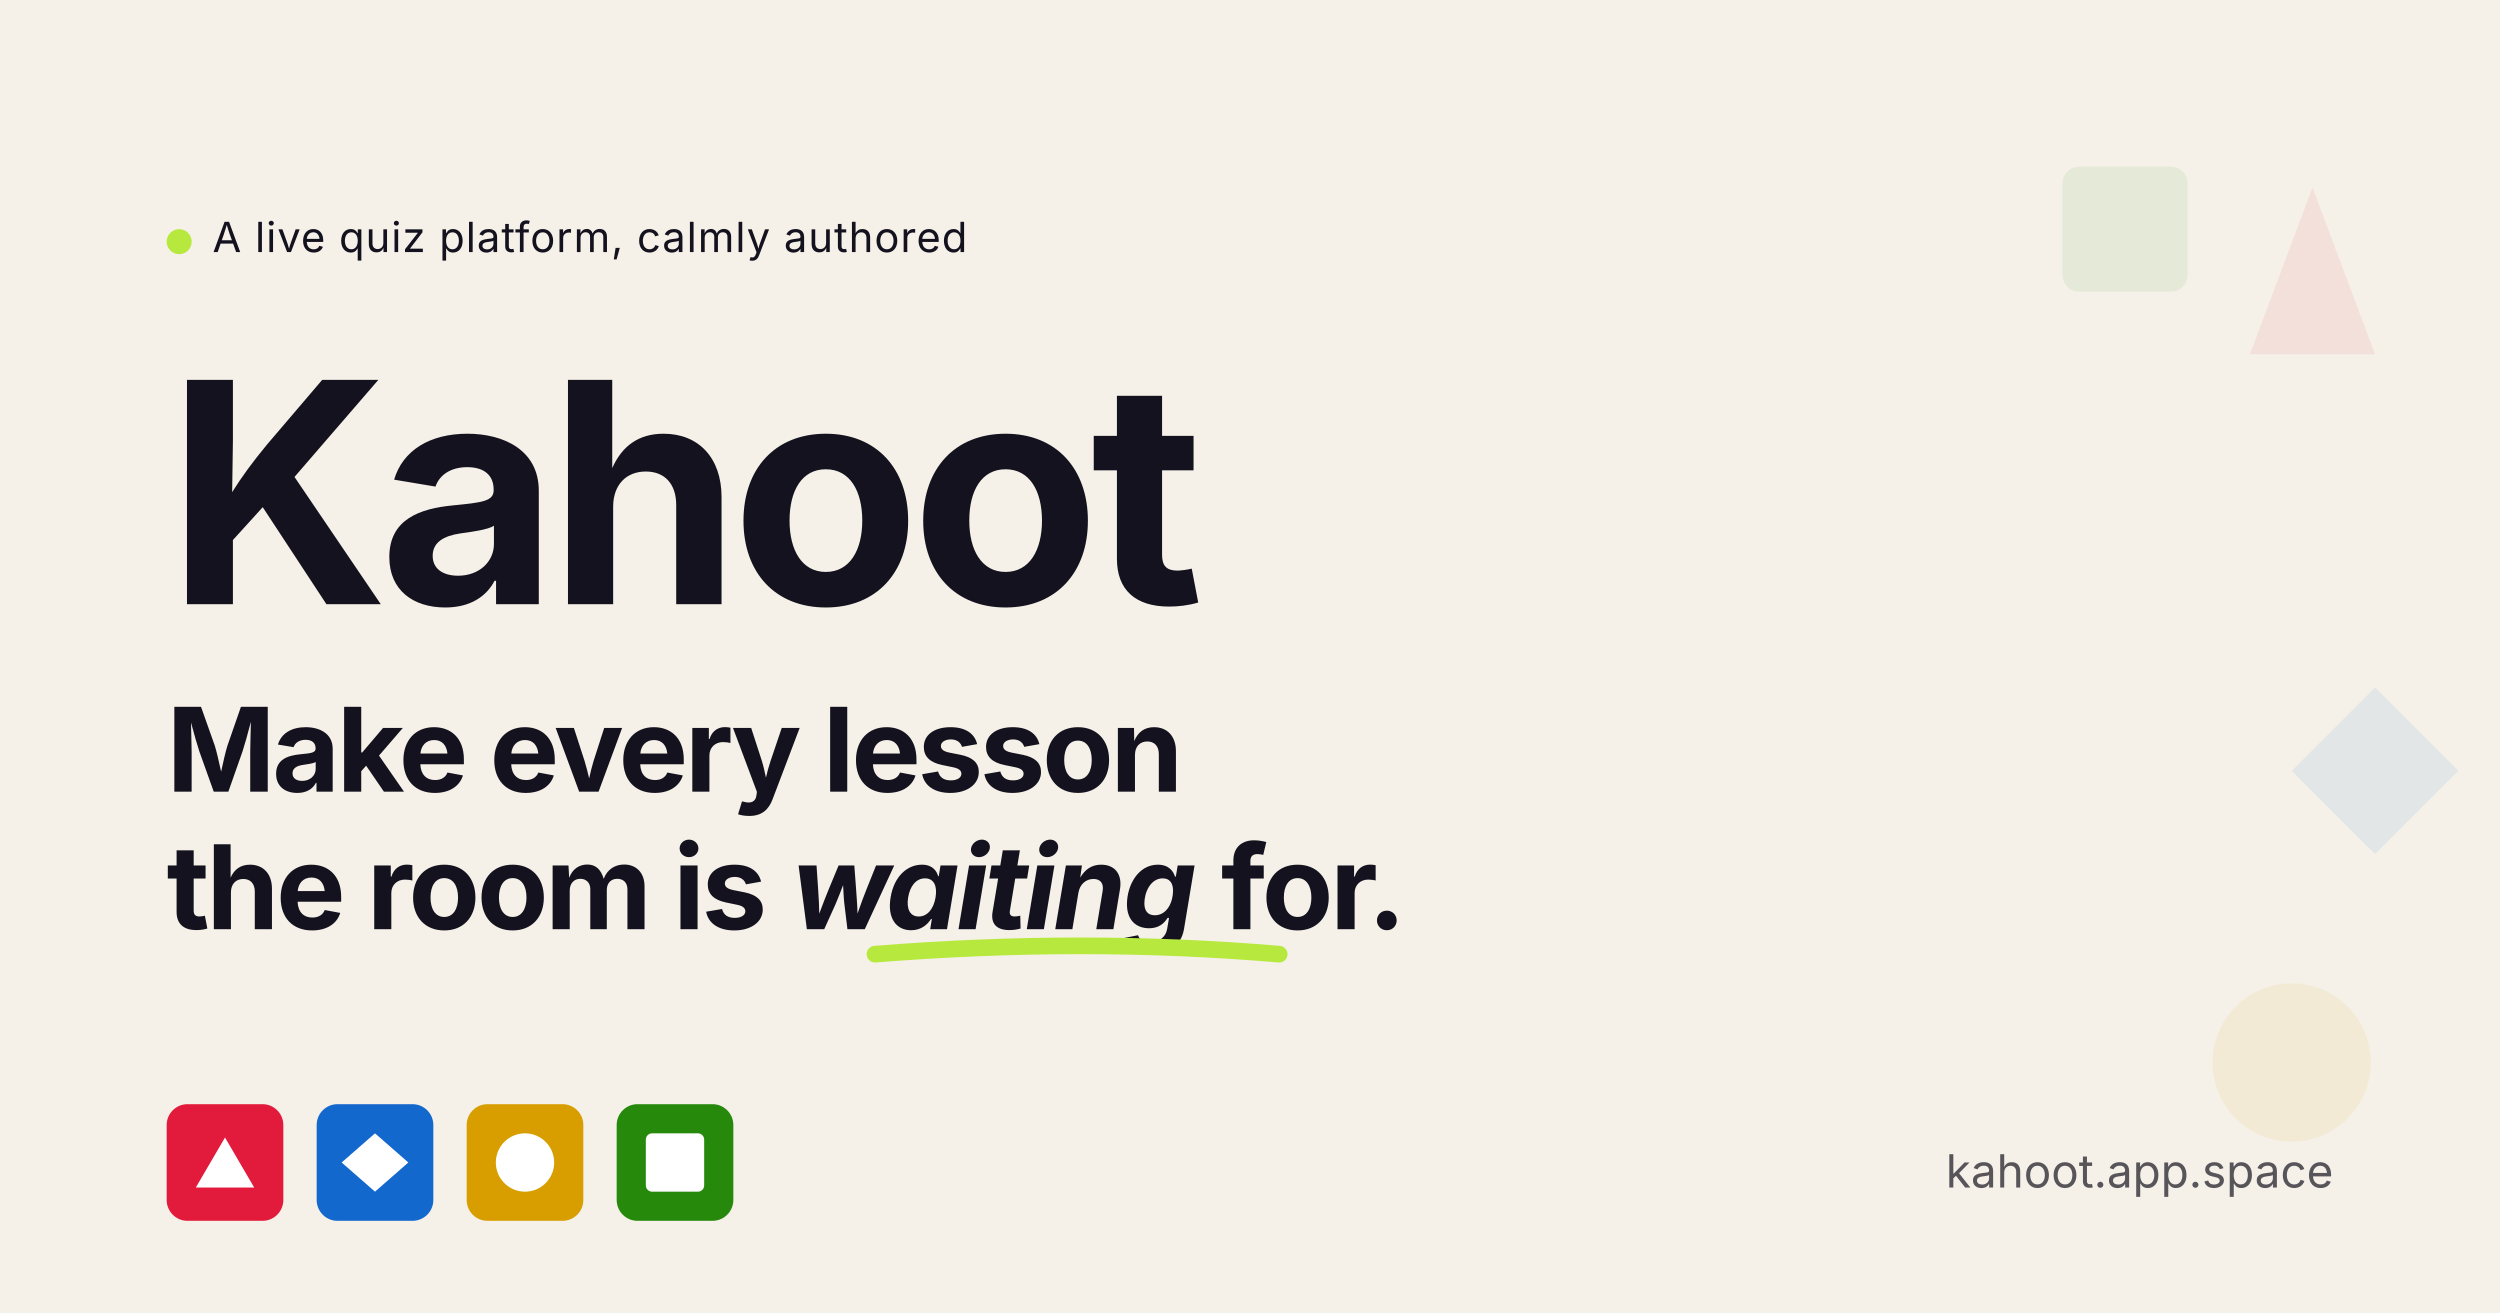
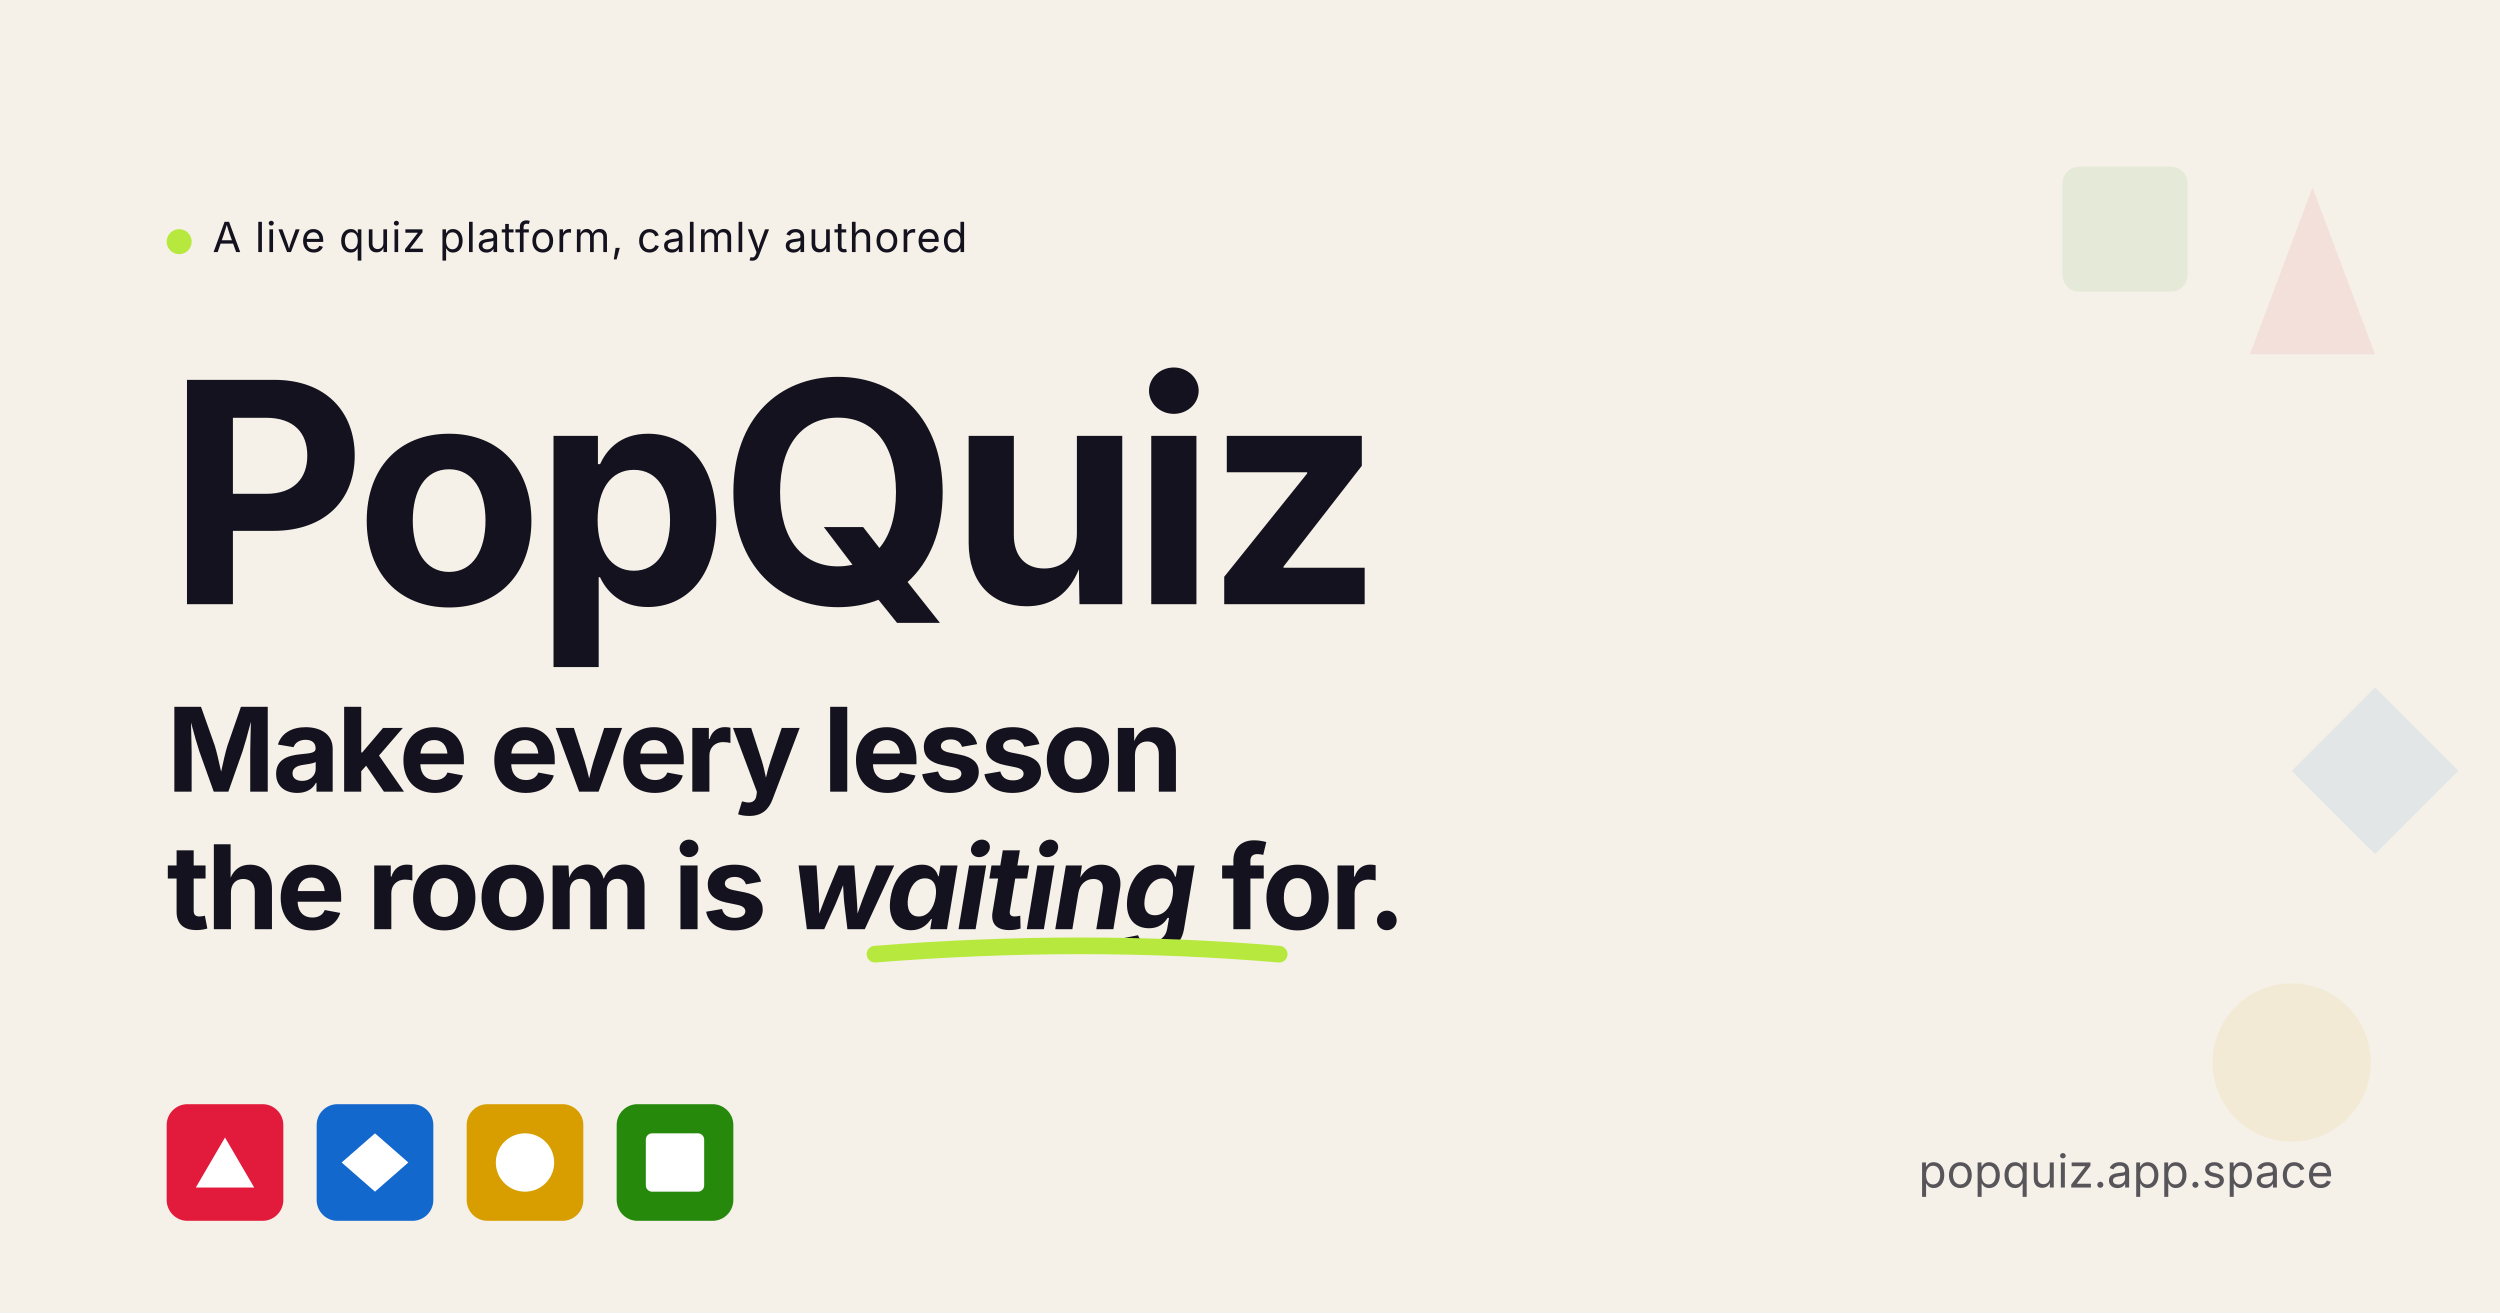
<svg xmlns="http://www.w3.org/2000/svg" viewBox="0 0 1200 630" width="1200" height="630">
  <defs>
    <style>
      .display { font-family: 'Funnel Display', 'Inter', 'Helvetica Neue', Arial, sans-serif; font-weight: 700; }
      .sans { font-family: 'Funnel Sans', 'Inter', 'Helvetica Neue', Arial, sans-serif; }
    </style>
  </defs>
  <rect width="1200" height="630" fill="#F5F1E8" />
  <g opacity="0.08">
    <polygon points="1110,90 1080,170 1140,170" fill="#E21B3C" />
    <polygon points="1140,330 1180,370 1140,410 1100,370" fill="#1368CE" />
    <circle cx="1100" cy="510" r="38" fill="#D89E00" />
    <rect x="990" y="80" width="60" height="60" rx="8" fill="#26890C" />
  </g>
  <g transform="translate(80, 110)">
    <circle cx="6" cy="6" r="6" fill="#B6E83D" />
    <text x="22" y="11" class="sans" font-size="20" fill="#14121E" letter-spacing="0.5">
      A live quiz platform, calmly authored
    </text>
  </g>
  <text x="80" y="290" class="display" font-size="148" fill="#14121E" letter-spacing="-4.5">
-     Kahoot
+     PopQuiz
  </text>
  <text x="80" y="380" class="display" font-size="56" fill="#14121E" letter-spacing="-1.5">
    Make every lesson
  </text>
  <text x="80" y="446" class="display" font-size="56" fill="#14121E" letter-spacing="-1.5">
    the room is <tspan fill="#14121E" font-style="italic">waiting</tspan> for.
  </text>
  <path d="M 420 458 Q 520 450 614 458" stroke="#B6E83D" stroke-width="8" stroke-linecap="round" fill="none" />
  <g transform="translate(80, 530)">
    <g transform="translate(0, 0)">
      <rect width="56" height="56" rx="10" fill="#E21B3C" />
      <polygon points="28,16 42,40 14,40" fill="#ffffff" />
    </g>
    <g transform="translate(72, 0)">
      <rect width="56" height="56" rx="10" fill="#1368CE" />
      <polygon points="28,14 44,28 28,42 12,28" fill="#ffffff" />
    </g>
    <g transform="translate(144, 0)">
      <rect width="56" height="56" rx="10" fill="#D89E00" />
      <circle cx="28" cy="28" r="14" fill="#ffffff" />
    </g>
    <g transform="translate(216, 0)">
      <rect width="56" height="56" rx="10" fill="#26890C" />
      <rect x="14" y="14" width="28" height="28" rx="3" fill="#ffffff" />
    </g>
  </g>
  <text x="1120" y="570" class="sans" font-size="22" fill="#14121E" text-anchor="end" opacity="0.7">
-     kahoot.app.space
+     popquiz.app.space
  </text>
</svg>
